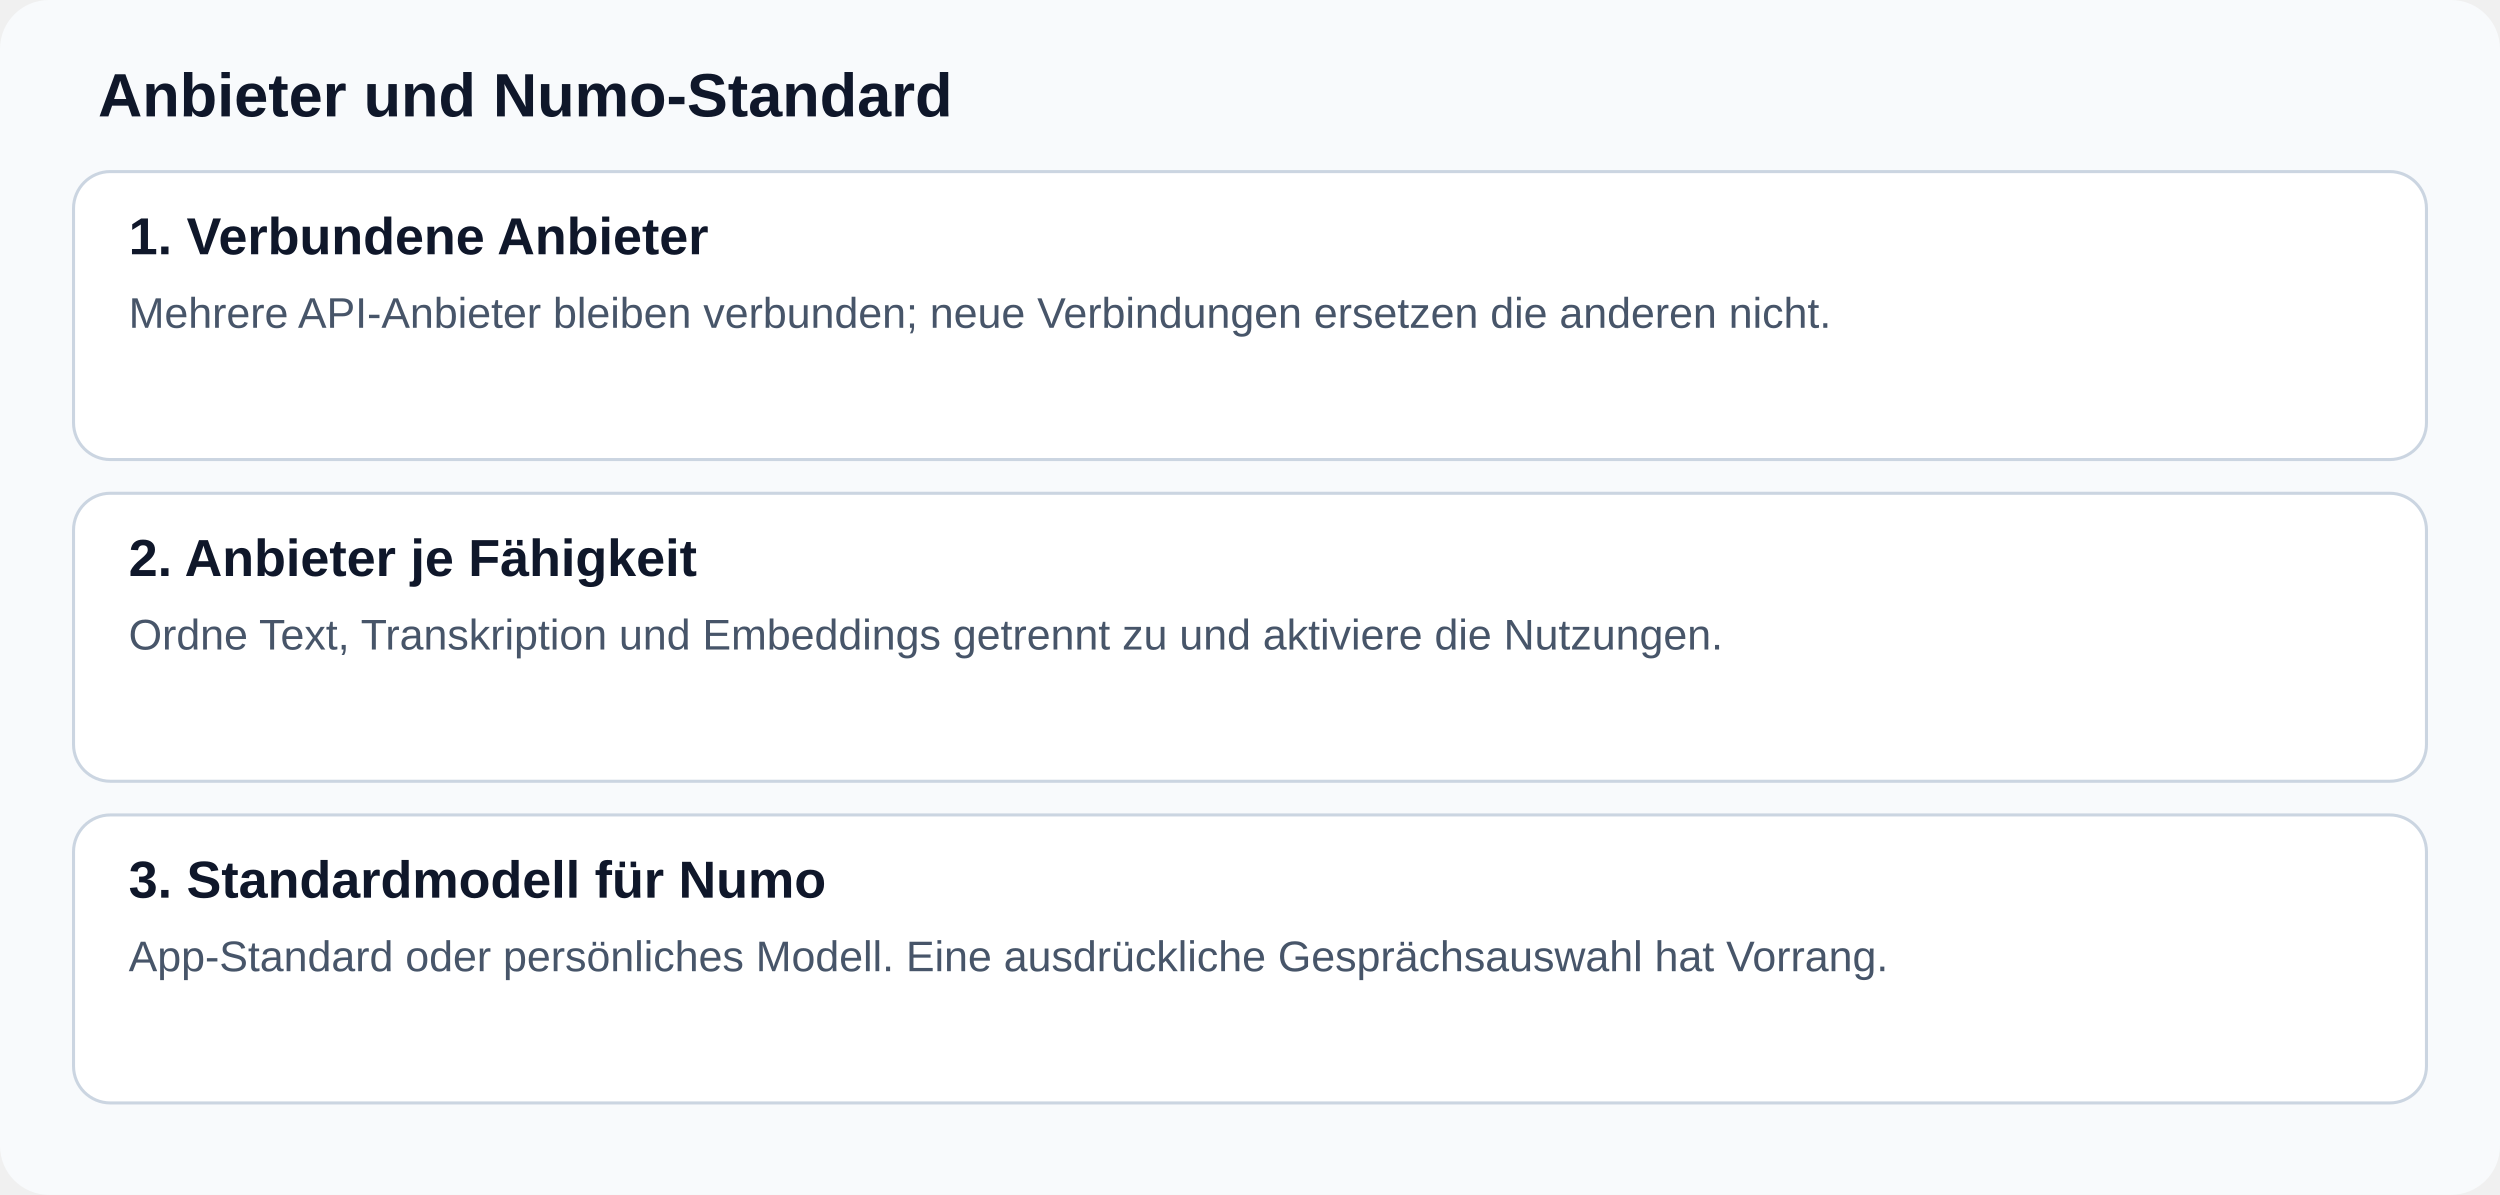
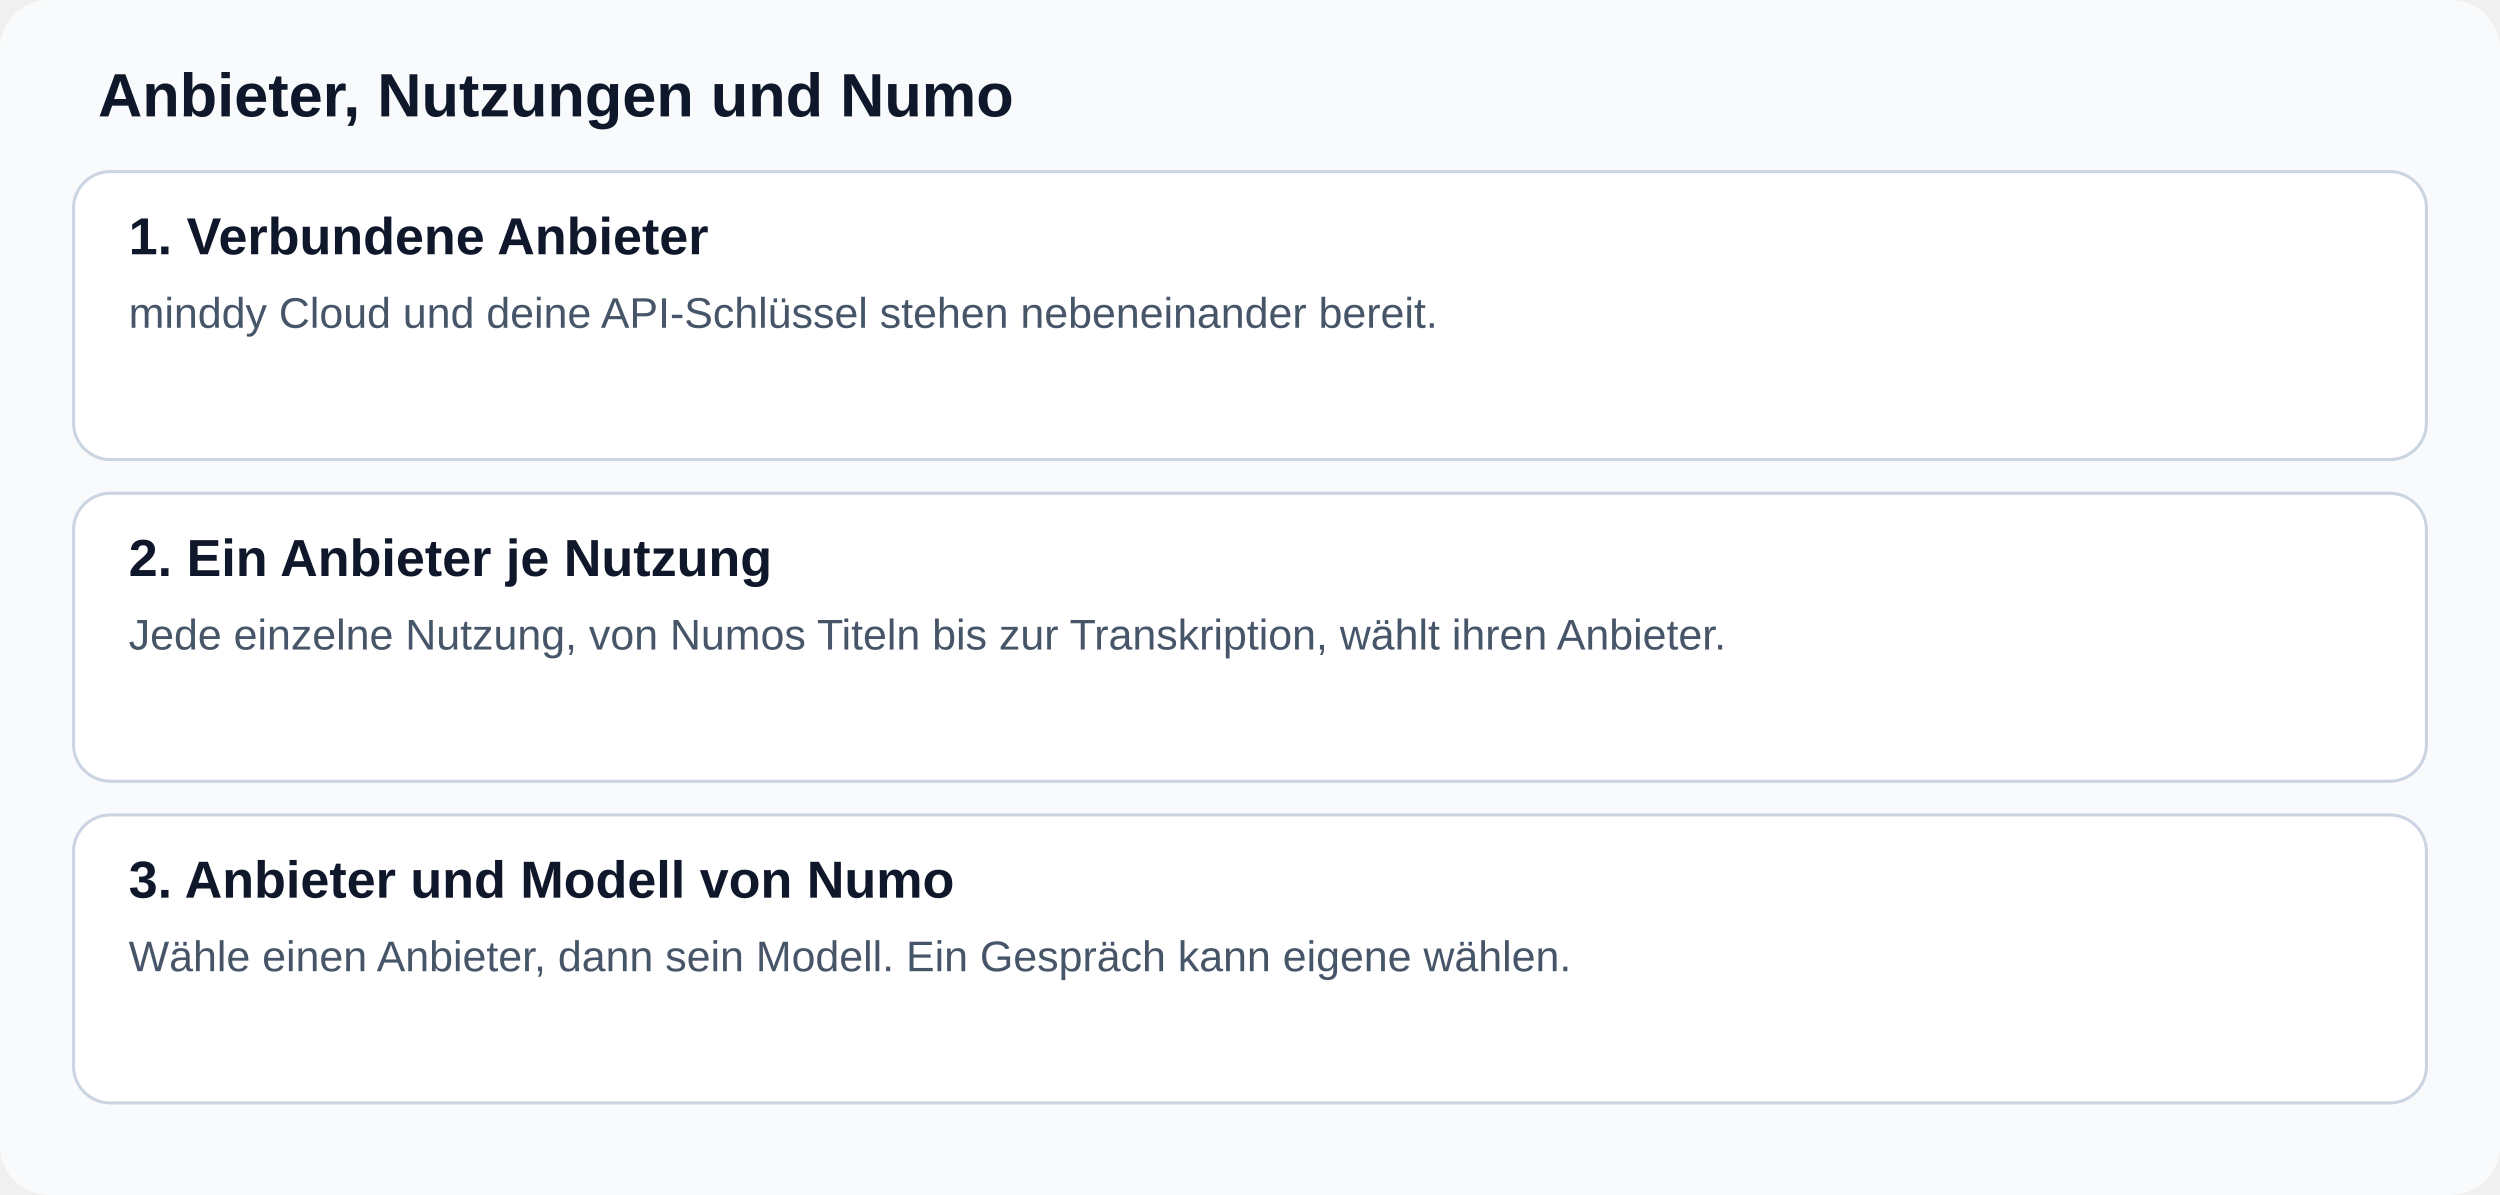
<svg xmlns="http://www.w3.org/2000/svg" width="816" height="390" viewBox="0 0 816 390" role="img" aria-labelledby="title desc">
  <rect width="816" height="390" rx="16" fill="#f8fafc" />
-   <text x="32" y="38" font-family="Arial,sans-serif" font-size="20" font-weight="bold" fill="#0f172a">Anbieter und Numo-Standard</text>
+   <text x="32" y="38" font-family="Arial,sans-serif" font-size="20" font-weight="bold" fill="#0f172a">Anbieter, Nutzungen und Numo</text>
  <rect x="24" y="56" width="768" height="94" rx="12" fill="#fff" stroke="#cbd5e1" />
  <text x="42" y="83" font-family="Arial,sans-serif" font-size="17" font-weight="bold" fill="#0f172a">1. Verbundene Anbieter</text>
-   <text x="42" y="107" font-family="Arial,sans-serif" font-size="14" fill="#475569">Mehrere API-Anbieter bleiben verbunden; neue Verbindungen ersetzen die anderen nicht.</text>
+   <text x="42" y="107" font-family="Arial,sans-serif" font-size="14" fill="#475569">minddy Cloud und deine API-Schlüssel stehen nebeneinander bereit.</text>
  <rect x="24" y="161" width="768" height="94" rx="12" fill="#fff" stroke="#cbd5e1" />
-   <text x="42" y="188" font-family="Arial,sans-serif" font-size="17" font-weight="bold" fill="#0f172a">2. Anbieter je Fähigkeit</text>
-   <text x="42" y="212" font-family="Arial,sans-serif" font-size="14" fill="#475569">Ordne Text, Transkription und Embeddings getrennt zu und aktiviere die Nutzungen.</text>
+   <text x="42" y="188" font-family="Arial,sans-serif" font-size="17" font-weight="bold" fill="#0f172a">2. Ein Anbieter je Nutzung</text>
+   <text x="42" y="212" font-family="Arial,sans-serif" font-size="14" fill="#475569">Jede einzelne Nutzung, von Numos Titeln bis zur Transkription, wählt ihren Anbieter.</text>
  <rect x="24" y="266" width="768" height="94" rx="12" fill="#fff" stroke="#cbd5e1" />
-   <text x="42" y="293" font-family="Arial,sans-serif" font-size="17" font-weight="bold" fill="#0f172a">3. Standardmodell für Numo</text>
-   <text x="42" y="317" font-family="Arial,sans-serif" font-size="14" fill="#475569">App-Standard oder persönliches Modell. Eine ausdrückliche Gesprächsauswahl hat Vorrang.</text>
+   <text x="42" y="293" font-family="Arial,sans-serif" font-size="17" font-weight="bold" fill="#0f172a">3. Anbieter und Modell von Numo</text>
+   <text x="42" y="317" font-family="Arial,sans-serif" font-size="14" fill="#475569">Wähle einen Anbieter, dann sein Modell. Ein Gespräch kann eigene wählen.</text>
</svg>
